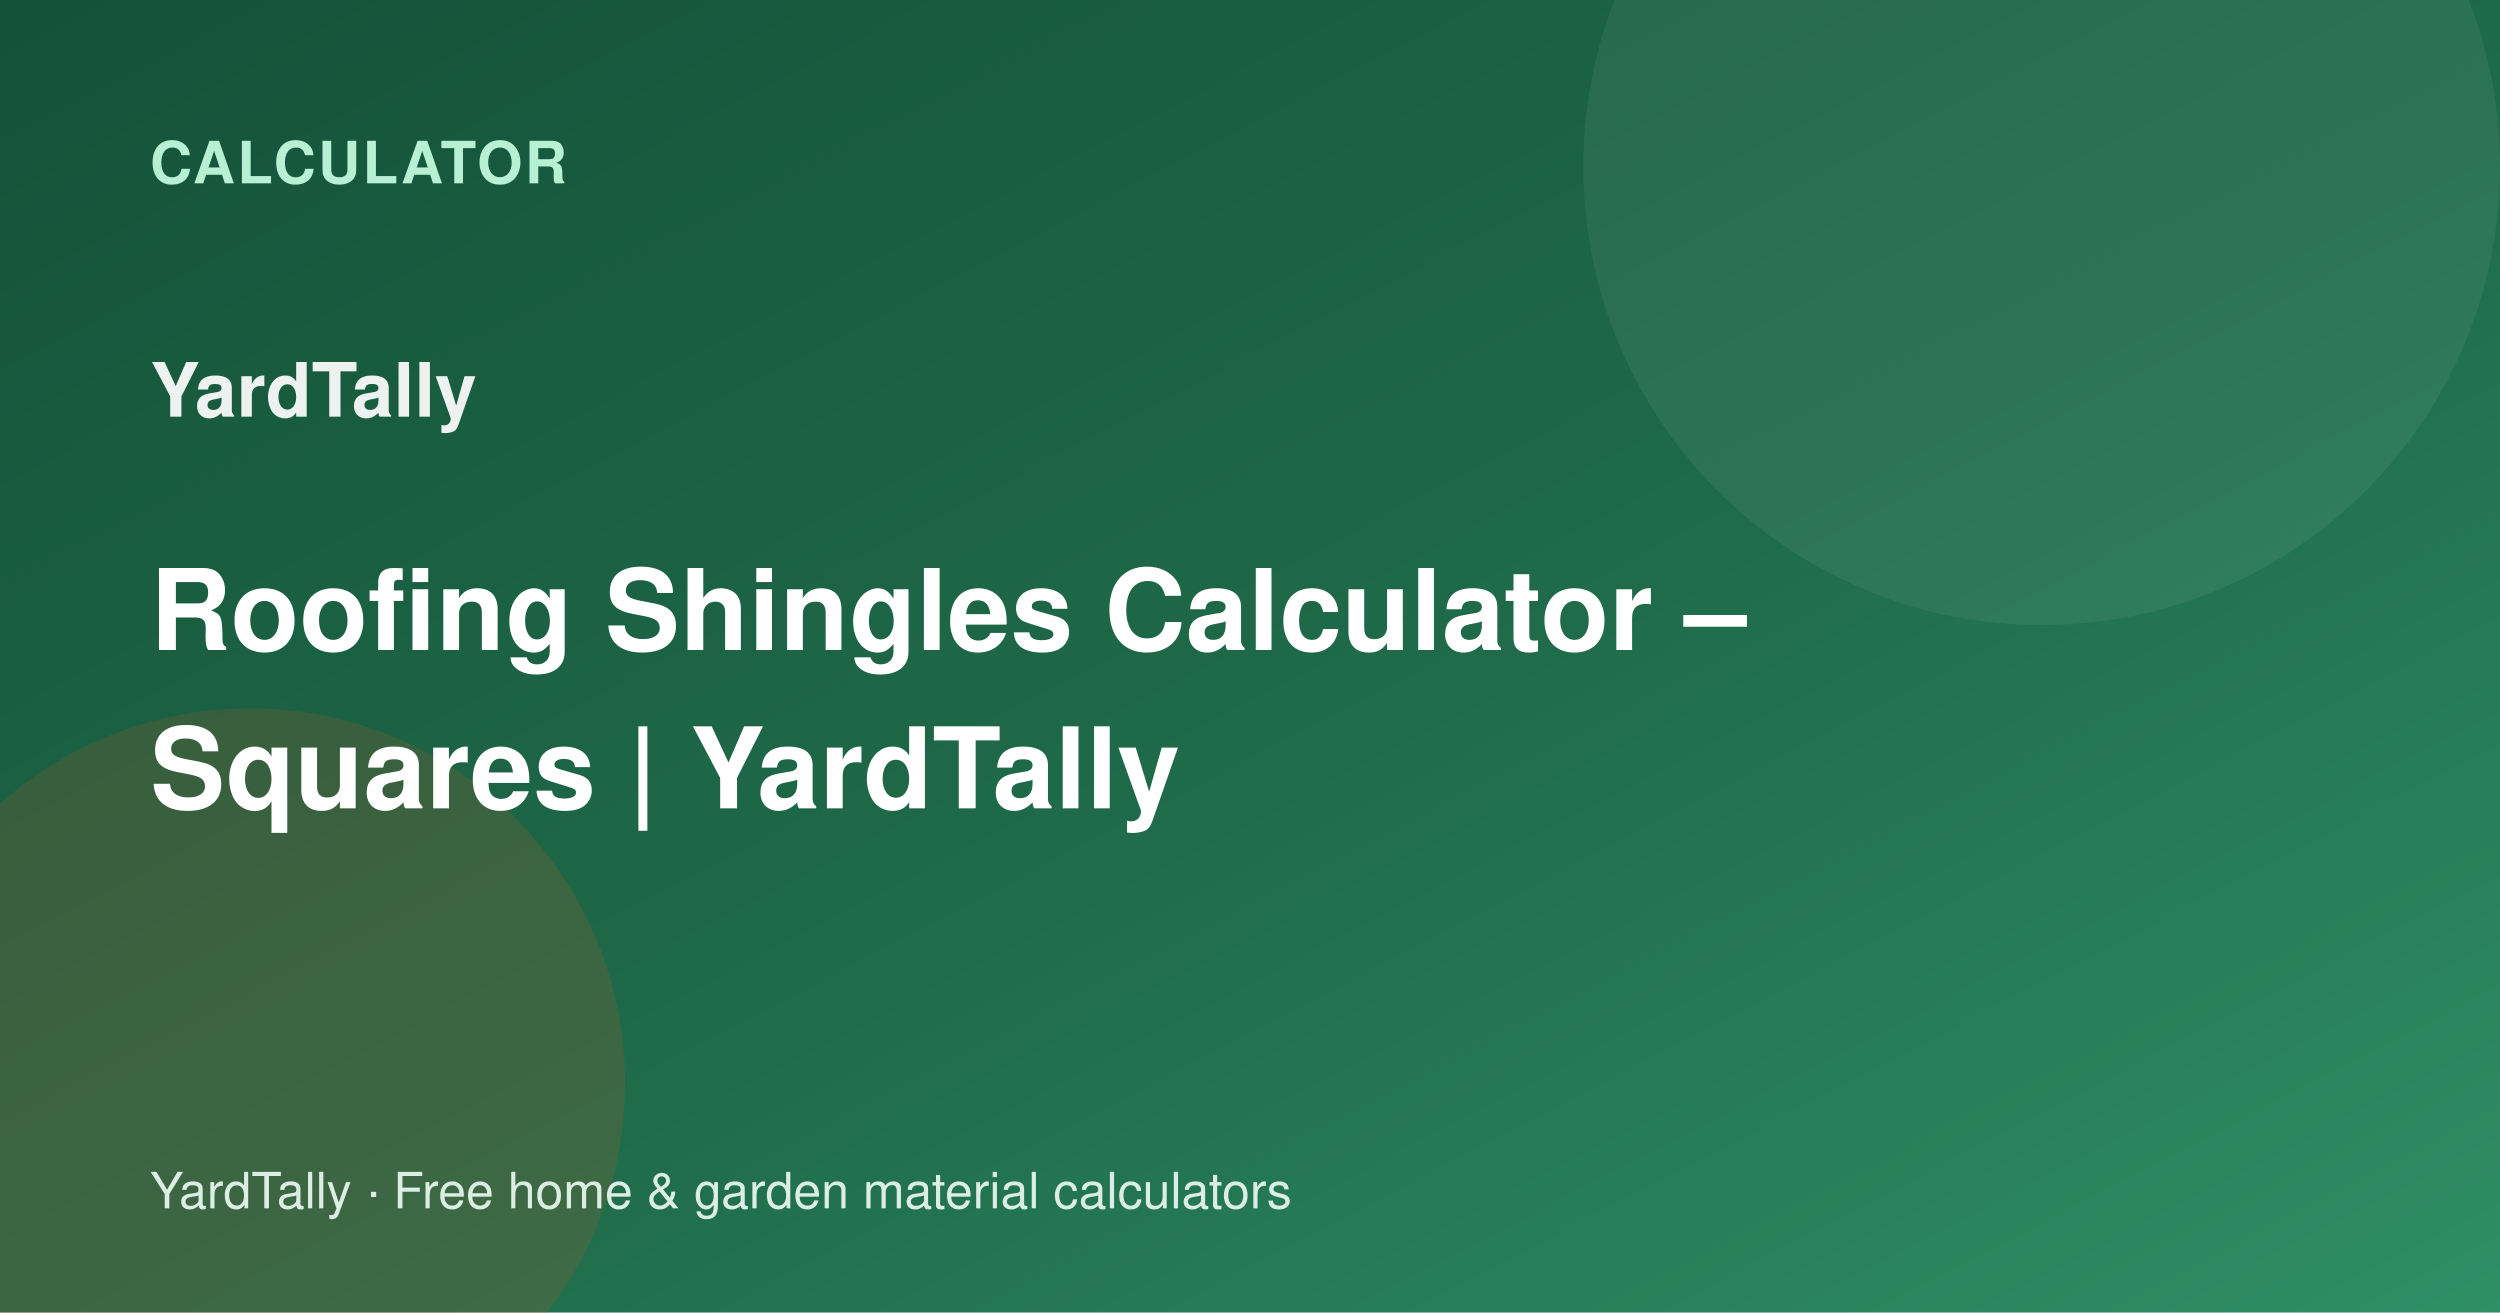
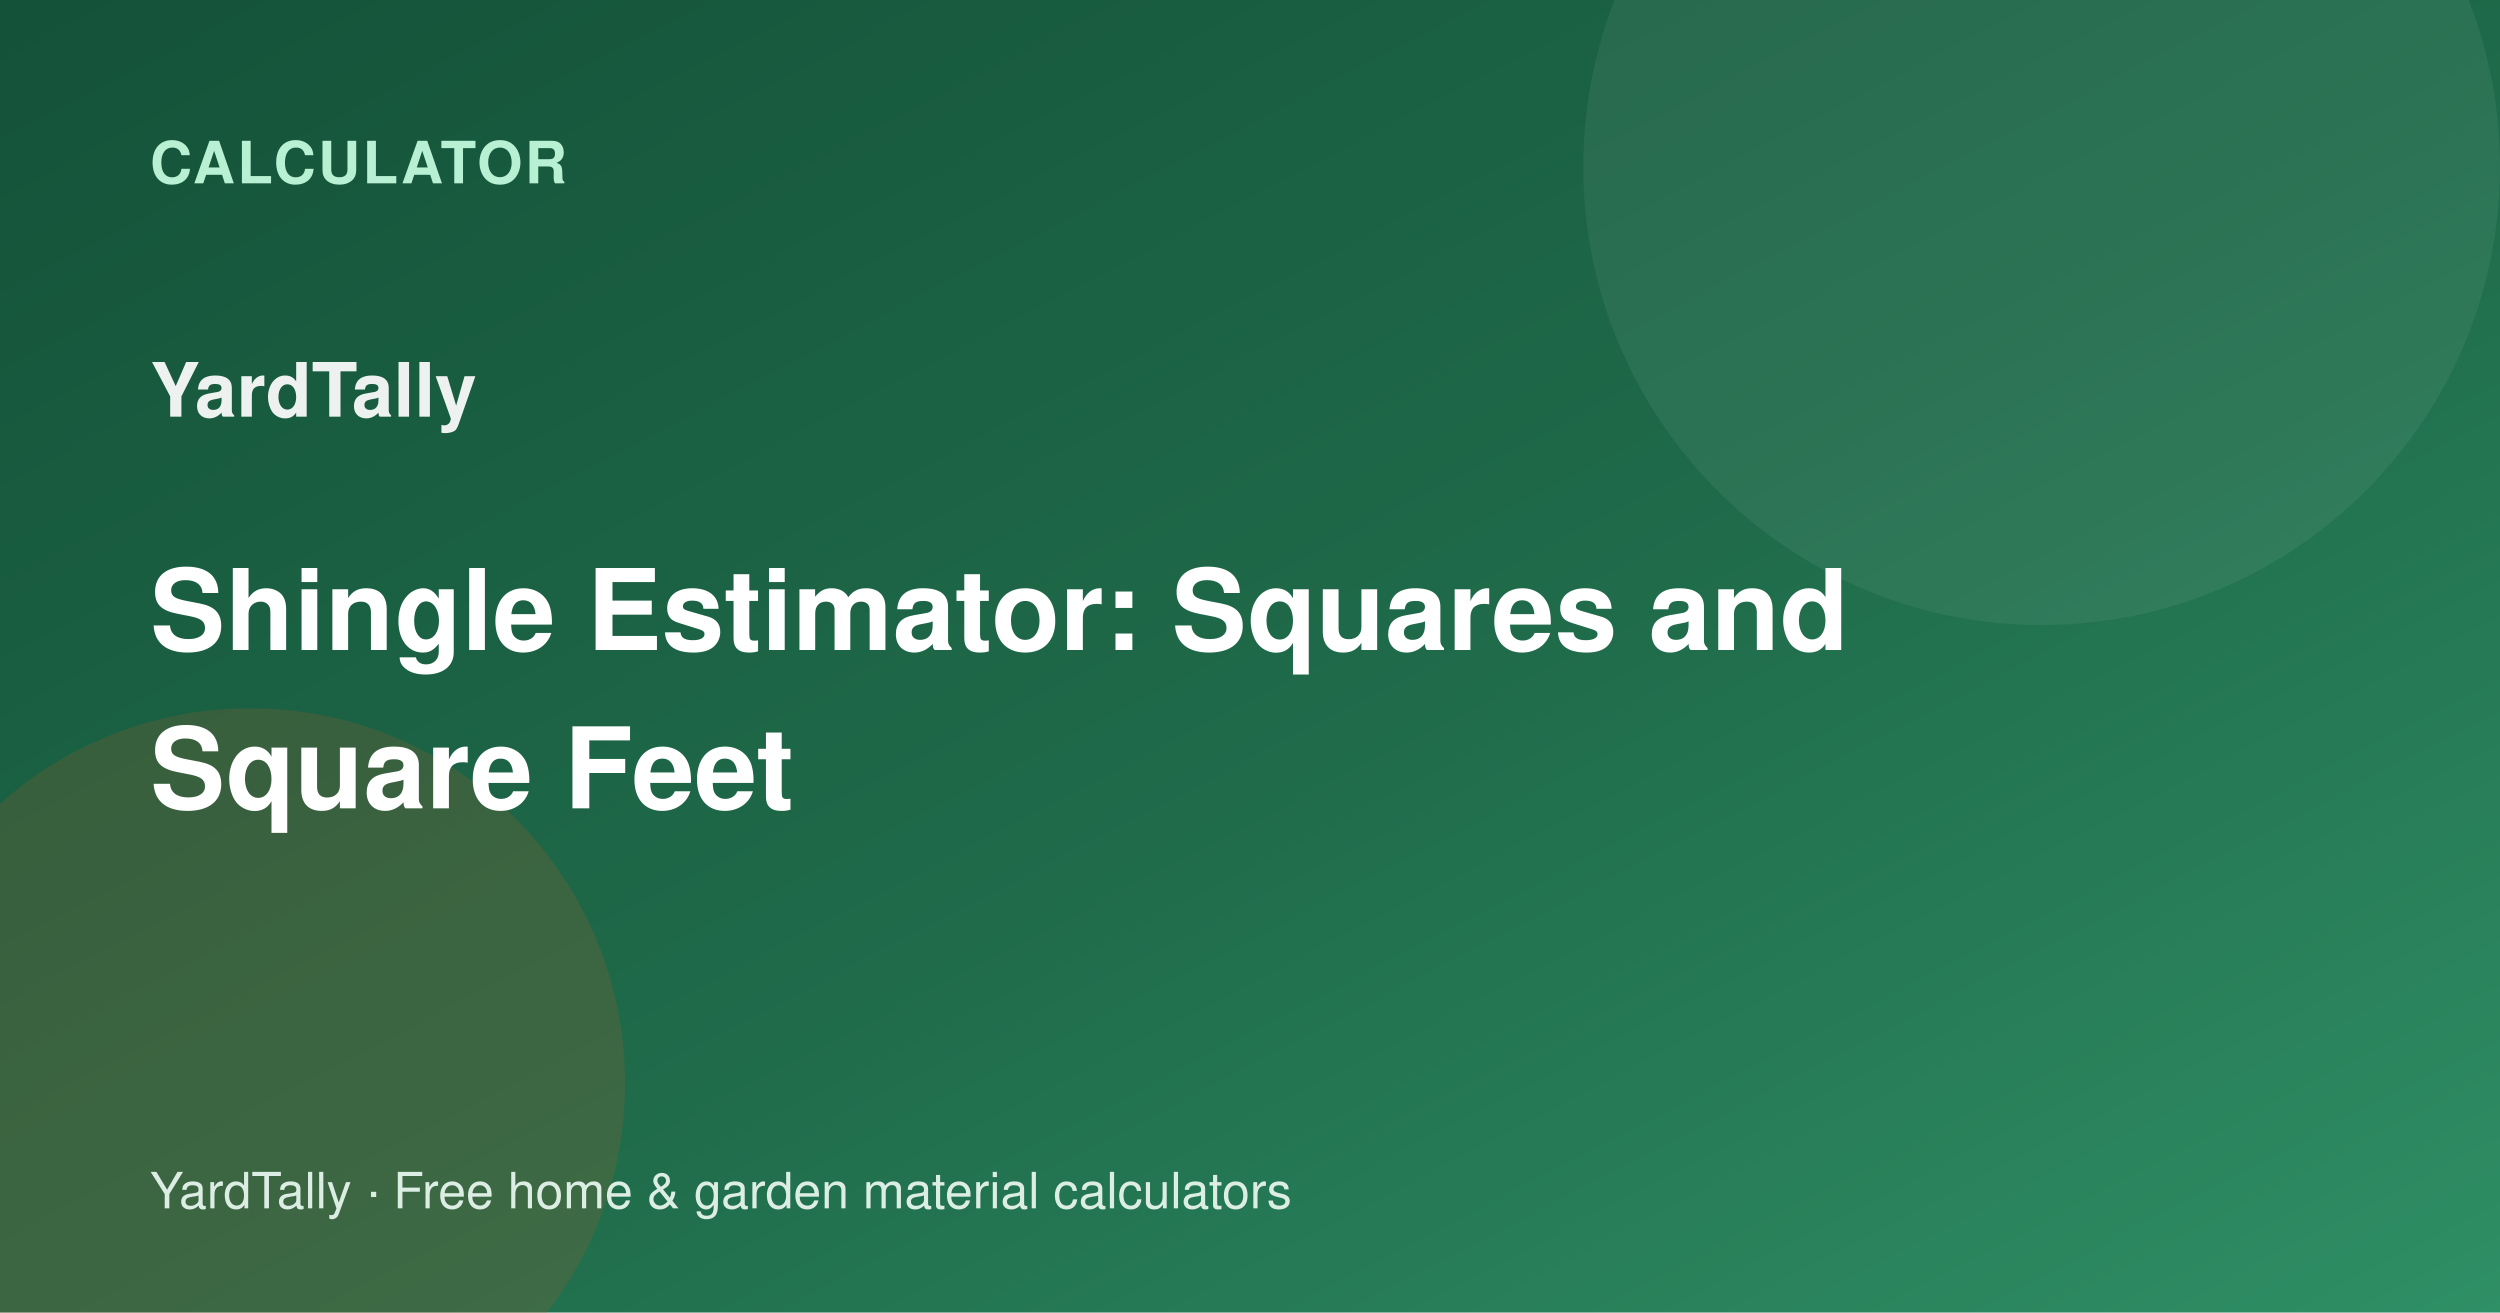
<svg xmlns="http://www.w3.org/2000/svg" width="1200" height="630" viewBox="0 0 1200 630">
  <defs>
    <linearGradient id="bg" x1="0" y1="0" x2="1" y2="1">
      <stop offset="0%" stop-color="#145239" />
      <stop offset="55%" stop-color="#1f6b4a" />
      <stop offset="100%" stop-color="#2f8f65" />
    </linearGradient>
  </defs>
  <rect width="1200" height="630" fill="url(#bg)" />
  <circle cx="980" cy="80" r="220" fill="#ffffff" fill-opacity="0.06" />
  <circle cx="120" cy="520" r="180" fill="#c45c26" fill-opacity="0.18" />
  <text x="72" y="88" font-family="ui-sans-serif, system-ui, Segoe UI, Helvetica, Arial, sans-serif" font-size="28" font-weight="600" fill="#b7f0d2" letter-spacing="0.04em">CALCULATOR</text>
  <text x="72" y="200" font-family="ui-sans-serif, system-ui, Segoe UI, Helvetica, Arial, sans-serif" font-size="36" font-weight="700" fill="#ffffff" fill-opacity="0.92">YardTally</text>
-   <text x="72" y="312" font-family="ui-sans-serif, system-ui, Segoe UI, Helvetica, Arial, sans-serif" font-size="54" font-weight="700" fill="#ffffff">Roofing Shingles Calculator –</text>
-   <text x="72" y="388" font-family="ui-sans-serif, system-ui, Segoe UI, Helvetica, Arial, sans-serif" font-size="54" font-weight="700" fill="#ffffff">Squares | YardTally</text>
+   <text x="72" y="312" font-family="ui-sans-serif, system-ui, Segoe UI, Helvetica, Arial, sans-serif" font-size="54" font-weight="700" fill="#ffffff">Shingle Estimator: Squares and</text>
+   <text x="72" y="388" font-family="ui-sans-serif, system-ui, Segoe UI, Helvetica, Arial, sans-serif" font-size="54" font-weight="700" fill="#ffffff">Square Feet</text>
  <text x="72" y="580" font-family="ui-sans-serif, system-ui, Segoe UI, Helvetica, Arial, sans-serif" font-size="24" fill="#dceee4">YardTally · Free home &amp; garden material calculators</text>
</svg>
